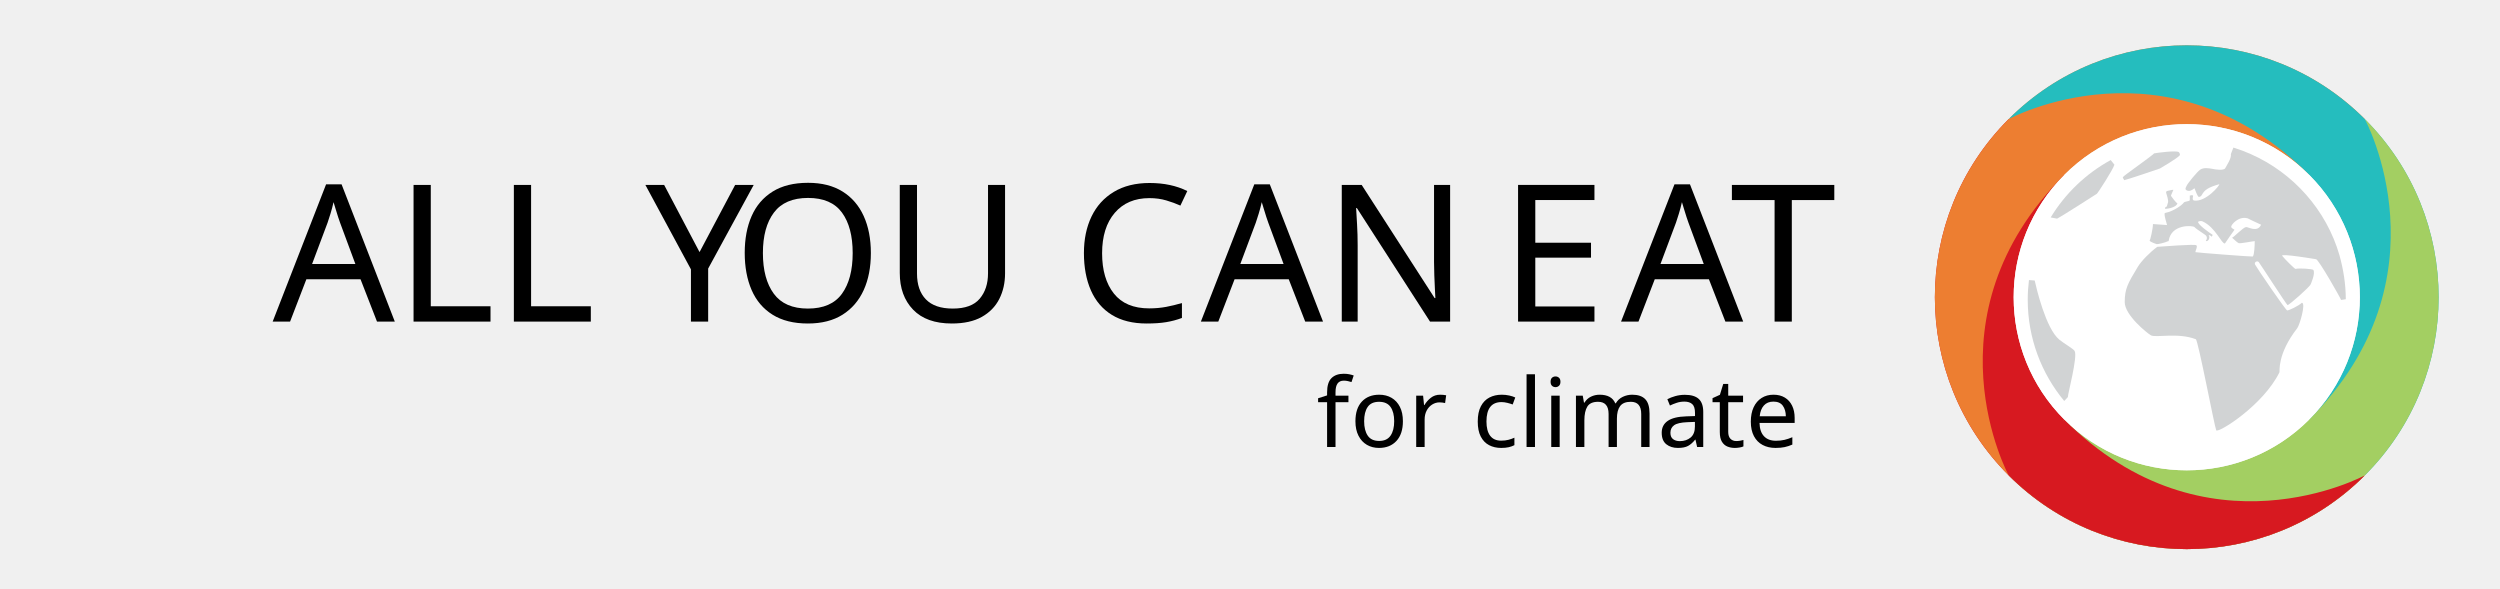
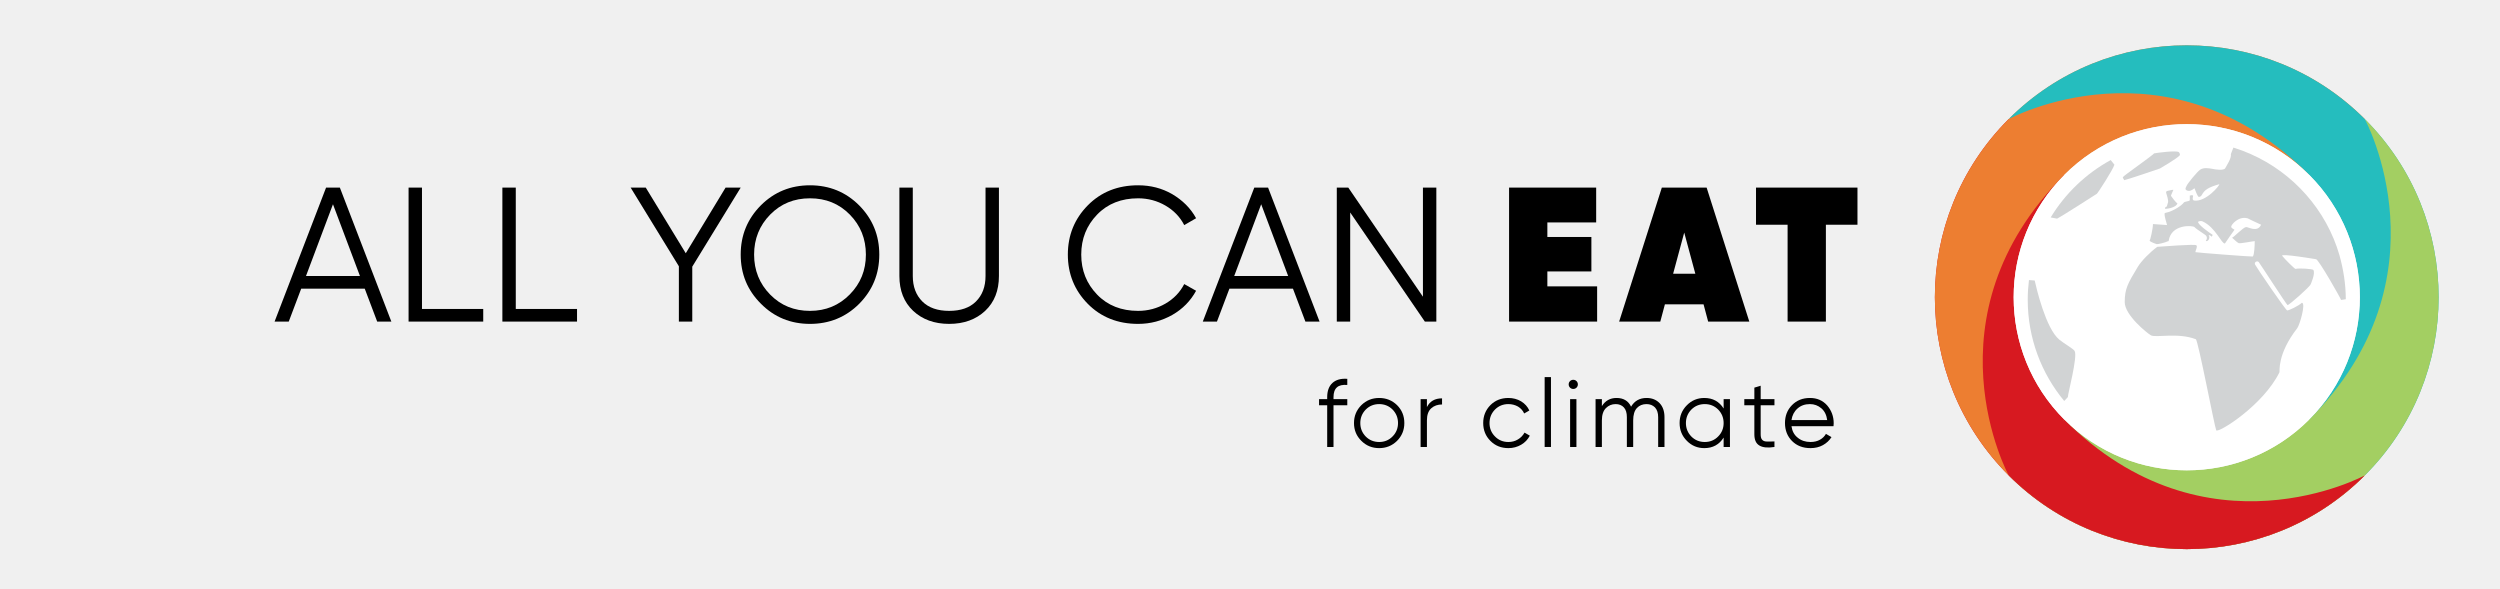
<svg xmlns="http://www.w3.org/2000/svg" width="100%" height="100%" viewBox="0 0 3918 923" version="1.1" xml:space="preserve" style="fill-rule:evenodd;clip-rule:evenodd;stroke-linejoin:round;stroke-miterlimit:2;">
  <g transform="matrix(1,0,0,1,0,-632)">
    <g id="Logo-AYCE" transform="matrix(0.821211,0,0,0.583808,4310.54,263.034)">
      <rect x="-5249" y="632" width="4771" height="1581" style="fill:none;" />
      <g id="Logo" transform="matrix(5.0738,0,0,7.13705,-12291,-1005.53)">
        <g id="Planet">
          <g transform="matrix(1,0,0,1,2143.42,311.238)">
            <path d="M0,96.994C37,133.996 96.989,133.995 133.988,96.994C133.988,96.994 74.324,129.403 20.958,76.035C-4.468,50.608 -4.469,9.384 20.956,-16.043L-0.002,-37.002C-37.001,0 -37,59.992 0,96.994" style="fill:rgb(215,25,32);fill-rule:nonzero;" />
          </g>
          <g transform="matrix(1,0,0,1,2143.42,371.227)">
            <path d="M0,-96.988C-37,-59.989 -37,-0 0,37C0,37 -32.408,-22.665 20.958,-76.03C46.383,-101.455 87.605,-101.455 113.03,-76.03L133.988,-96.987C96.988,-133.987 37,-133.988 0,-96.988" style="fill:rgb(237,126,49);fill-rule:nonzero;" />
          </g>
          <g transform="matrix(1,0,0,1,2277.4,371.227)">
            <path d="M0,-96.987C-37,-133.987 -96.988,-133.986 -133.988,-96.987C-133.988,-96.987 -74.324,-129.394 -20.958,-76.029C4.467,-50.604 4.467,-9.383 -20.958,16.042L0,37C37,0.001 37,-59.987 0,-96.987" style="fill:rgb(37,189,190);fill-rule:nonzero;" />
          </g>
          <g transform="matrix(1,0,0,1,2277.4,311.239)">
            <path d="M0,96.987C37,59.987 37,-0.001 0,-37C0,-37 32.408,22.664 -20.958,76.029C-46.383,101.454 -87.605,101.455 -113.03,76.029L-133.988,96.987C-96.989,133.987 -37,133.987 0,96.987" style="fill:rgb(163,207,98);fill-rule:nonzero;" />
          </g>
          <g transform="matrix(0.707124,0.70709,0.70709,-0.707124,2168.71,363.212)">
            <path d="M13.949,-49.72C66.276,-49.722 108.695,-7.304 108.694,45.022C108.694,45.022 89.421,-20.083 13.949,-20.08L9.42,-40.597L13.949,-49.72Z" style="fill:rgb(215,25,32);fill-rule:nonzero;" />
          </g>
          <g transform="matrix(-0.707107,-0.707107,-0.707107,0.707107,2145.31,341.239)">
            <path d="M-46.036,-111.141C-81.992,-111.141 -111.141,-81.992 -111.141,-46.036C-111.141,-10.08 -81.992,19.069 -46.036,19.069C-10.08,19.069 19.069,-10.08 19.069,-46.036C19.069,-81.992 -10.08,-111.141 -46.036,-111.141" style="fill:white;fill-rule:nonzero;" />
          </g>
          <g transform="matrix(1,0,0,1,2161.64,289.645)">
            <path d="M0,22.036C2.256,20.869 15.014,12.616 14.898,12.733C15.15,12.733 21.089,3.515 21.561,1.766C21.568,1.762 21.574,1.759 21.581,1.755L20.168,0C10.877,5.078 3.075,12.549 -2.405,21.579L0,22.036Z" style="fill:rgb(209,211,212);fill-rule:nonzero;" />
          </g>
          <g transform="matrix(1,0,0,1,2204.5,305.763)">
            <path d="M0,-2.629C-0.118,-2.845 0.882,-4.77 0.882,-4.896C0.756,-5.022 -0.478,-4.722 -1.148,-4.567C-1.675,-4.445 -2.005,-4.281 -1.817,-3.729C-1.629,-3.177 -0.912,-0.936 -1.133,-0.221C-1.355,0.493 -1.588,1.555 -1.714,1.429C-2.092,1.429 -2.311,1.92 -2.267,2.156C-2.223,2.393 2.042,1.87 2.394,0.132C1.89,0.006 0.118,-2.413 0,-2.629" style="fill:rgb(209,211,212);fill-rule:nonzero;" />
          </g>
          <g transform="matrix(1,0,0,1,2186.87,285.97)">
            <path d="M0,11.245C0.882,11.119 13.223,6.963 13.475,6.837C13.601,6.712 19.938,3.118 20.945,1.858C21.071,1.733 20.905,0.919 20.527,0.667C19.508,0 12.467,0.919 11.208,1.171C11.46,1.422 -0.467,9.716 -0.504,10.112C-0.541,10.507 0,10.993 0,11.245" style="fill:rgb(209,211,212);fill-rule:nonzero;" />
          </g>
          <g transform="matrix(1,0,0,1,2196.94,321.899)">
            <path d="M0,33.668C1.824,34.67 10.127,32.531 16.88,35.134C17.762,35.474 23.936,68.159 24.562,69.387C25.189,70.616 42.204,60.09 48.355,47.538C48.511,47.218 47.412,40.797 55.038,30.978C55.919,29.845 58.341,21.671 56.801,21.407C55.416,22.667 51.851,24.348 51.26,24.304C50.668,24.259 39.621,7.994 39.17,7.051C38.719,6.108 40.02,5.476 40.556,6.122C41.092,6.768 51.008,22.163 51.386,22.289C51.89,22.415 59.823,15.362 60.075,14.481C60.201,14.229 61.933,10.303 61.083,9.066C60.825,8.691 55.667,8.31 54.408,8.688C54.156,8.814 50.161,4.817 49.371,3.776C48.581,2.735 61.964,5.036 62.09,5.036C62.961,4.912 71.315,19.634 71.525,20.368L73.295,20.085C73.276,14.361 72.4,8.881 70.906,3.525C65.994,-13.476 53.527,-27.455 37.533,-34.507C35.431,-35.45 33.253,-36.262 31.017,-36.948L30.068,-34.5C30.384,-32.951 28.398,-30.103 27.962,-29.218C27.457,-28.191 24.058,-28.714 23.051,-28.966C21.54,-29.218 19.903,-29.47 18.643,-28.714C17.384,-27.958 13.631,-23.244 13.379,-22.488C13.002,-21.732 12.724,-21.224 13.48,-20.846C14.488,-20.342 15.495,-20.906 16.376,-21.662C16.628,-21.032 17.51,-18.513 18.014,-18.387C18.517,-18.387 18.931,-18.744 19.147,-19.143C20.184,-21.062 21.569,-21.989 25.696,-23.173C26.073,-22.921 20.649,-16.302 16.129,-17.036C15.5,-17.414 15.727,-17.79 15.873,-18.891C15.495,-19.143 15.117,-19.021 14.614,-18.895L14.614,-17.128C14.236,-16.624 12.611,-16.76 12.285,-16.182C11.958,-15.604 8.917,-13.095 5.294,-12.343C4.624,-12.204 6.176,-7.683 6.05,-7.809C4.287,-7.935 2.524,-8.061 0.761,-8.187C0.761,-6.424 -0.247,-2.142 -0.498,-1.89C0.131,-1.261 1.894,-0.757 2.146,-0.631C2.398,-0.505 5.546,-1.261 6.176,-1.639C6.302,-1.765 6.639,-1.612 6.68,-1.89C7.622,-8.273 15.747,-7.683 16.376,-7.054C17.132,-6.172 20.406,-4.283 20.784,-3.78C21.162,-3.276 21.162,-2.394 20.658,-2.016C20.658,-1.765 20.91,-1.765 21.036,-1.765C21.917,-2.016 22.295,-3.402 21.666,-4.031C21.945,-4.072 22.558,-3.828 22.731,-3.491C22.983,-3.365 23.177,-3.905 23.177,-4.157C21.792,-5.039 17.384,-8.187 17.762,-9.069C18.265,-9.321 18.886,-9.426 19.399,-9.195C24.369,-6.949 26.561,-0.609 27.836,-0.883C28.214,-1.513 31.306,-5.906 31.432,-6.032C31.054,-6.41 30.229,-6.537 30.194,-7.206C30.158,-7.874 32.877,-11.31 36.4,-10.328C36.526,-10.202 39.8,-8.691 41.437,-7.935C40.035,-4.827 36.526,-7.18 35.77,-7.054C34.637,-6.928 31.153,-3.177 30.523,-3.051C31.153,-2.548 32.37,-1.261 33,-1.009C33.503,-0.757 38.415,-1.765 39.044,-1.765C39.044,-0.505 38.918,3.525 38.289,4.028C38.037,4.154 16.754,2.517 16.754,2.391C16.628,1.887 17.722,0.24 17.05,-0.226C16.378,-0.69 4.495,0.24 2.398,0.376C-0.479,2.497 -3.616,5.723 -4.938,7.909C-8.802,14.296 -9.834,16.216 -9.858,21.167C-9.882,26.117 -1.262,32.975 0,33.668" style="fill:rgb(209,211,212);fill-rule:nonzero;" />
          </g>
          <g transform="matrix(1,0,0,1,2165.75,336.313)">
            <path d="M0,42.425C-0.012,42.41 -0.025,42.395 -0.037,42.381C-0.163,41.625 3.741,27.143 2.481,25.128C2.104,24.372 -1.631,22.247 -3.312,20.846C-8.363,16.635 -11.91,1.45 -12.533,-1.369L-14.687,-1.528C-14.986,0.894 -15.149,3.358 -15.149,5.86C-15.149,20.324 -9.994,33.601 -1.425,43.953L0,42.425Z" style="fill:rgb(209,211,212);fill-rule:nonzero;" />
          </g>
        </g>
        <g id="Text">
          <g transform="matrix(0.24,0,0,0.24,-30.72,-145.44)">
-             <text x="6338.3px" y="2066px" style="font-family:'Gilroy-Regular';font-size:300px;">ALL Y<tspan x="7059.8px 7299.5px " y="2066px 2066px ">OU</tspan> C<tspan x="7793px " y="2066px ">A</tspan>N</text>
-             <text x="8261px" y="2066px" style="font-family:'Gilroy-Heavy';font-size:300px;">E<tspan x="8451.5px 8660px " y="2066px 2066px ">AT</tspan>
-             </text>
+             <g transform="matrix(300,0,0,300,6338.3,2066)">
+               <path d="M0.546,-0L0.481,-0.172L0.149,-0.172L0.084,-0L0.01,-0L0.279,-0.7L0.351,-0.7L0.62,-0L0.546,-0ZM0.174,-0.238L0.456,-0.238L0.315,-0.613L0.174,-0.238Z" style="fill-rule:nonzero;" />
+             </g>
+             <g transform="matrix(300,0,0,300,6527.3,2066)">
+               <path d="M0.15,-0.066L0.47,-0.066L0.47,-0L0.08,-0L0.08,-0.7L0.15,-0.7L0.15,-0.066Z" style="fill-rule:nonzero;" />
+             </g>
+             <g transform="matrix(300,0,0,300,6674.3,2066)">
+               <path d="M0.15,-0.066L0.47,-0.066L0.47,-0L0.08,-0L0.08,-0.7L0.15,-0.7L0.15,-0.066Z" style="fill-rule:nonzero;" />
+             </g>
+             <g transform="matrix(300,0,0,300,6896.3,2066)">
+               <path d="M0.585,-0.7L0.332,-0.287L0.332,-0L0.262,-0L0.262,-0.289L0.01,-0.7L0.089,-0.7L0.298,-0.357L0.506,-0.7L0.585,-0.7Z" style="fill-rule:nonzero;" />
+             </g>
+             <g transform="matrix(300,0,0,300,7059.8,2066)">
+               <path d="M0.659,-0.093C0.589,-0.023 0.503,0.012 0.402,0.012C0.301,0.012 0.215,-0.023 0.145,-0.094C0.075,-0.164 0.04,-0.249 0.04,-0.35C0.04,-0.451 0.075,-0.536 0.145,-0.607C0.215,-0.677 0.301,-0.712 0.402,-0.712C0.503,-0.712 0.589,-0.677 0.659,-0.607C0.729,-0.536 0.764,-0.451 0.764,-0.35C0.764,-0.249 0.729,-0.164 0.659,-0.093ZM0.194,-0.141C0.25,-0.084 0.319,-0.056 0.402,-0.056C0.485,-0.056 0.554,-0.085 0.61,-0.142C0.666,-0.199 0.694,-0.268 0.694,-0.35C0.694,-0.432 0.666,-0.502 0.61,-0.559C0.554,-0.616 0.485,-0.644 0.402,-0.644C0.319,-0.644 0.25,-0.616 0.194,-0.559C0.138,-0.502 0.11,-0.432 0.11,-0.35C0.11,-0.268 0.138,-0.198 0.194,-0.141Z" style="fill-rule:nonzero;" />
+             </g>
+             <g transform="matrix(300,0,0,300,7299.5,2066)">
+               <path d="M0.518,-0.056C0.47,-0.011 0.407,0.012 0.33,0.012C0.253,0.012 0.19,-0.011 0.142,-0.056C0.094,-0.101 0.07,-0.162 0.07,-0.238L0.07,-0.7L0.14,-0.7L0.14,-0.238C0.14,-0.182 0.157,-0.138 0.19,-0.105C0.223,-0.072 0.27,-0.056 0.33,-0.056C0.39,-0.056 0.437,-0.072 0.47,-0.105C0.503,-0.138 0.52,-0.182 0.52,-0.238L0.52,-0.7L0.59,-0.7L0.59,-0.238C0.59,-0.162 0.566,-0.101 0.518,-0.056Z" style="fill-rule:nonzero;" />
+             </g>
+             <g transform="matrix(300,0,0,300,7572.5,2066)">
+               <path d="M0.407,0.012C0.301,0.012 0.213,-0.023 0.144,-0.093C0.075,-0.163 0.04,-0.249 0.04,-0.35C0.04,-0.451 0.075,-0.537 0.144,-0.607C0.213,-0.677 0.301,-0.712 0.407,-0.712C0.472,-0.712 0.531,-0.697 0.585,-0.666C0.639,-0.634 0.681,-0.593 0.71,-0.54L0.648,-0.504C0.626,-0.547 0.593,-0.581 0.55,-0.606C0.507,-0.631 0.459,-0.644 0.407,-0.644C0.32,-0.644 0.248,-0.616 0.193,-0.559C0.138,-0.502 0.11,-0.433 0.11,-0.35C0.11,-0.267 0.138,-0.198 0.193,-0.141C0.248,-0.084 0.32,-0.056 0.407,-0.056C0.459,-0.056 0.507,-0.069 0.55,-0.094C0.593,-0.119 0.626,-0.153 0.648,-0.196L0.71,-0.161C0.681,-0.108 0.64,-0.066 0.586,-0.035C0.531,-0.004 0.472,0.012 0.407,0.012Z" style="fill-rule:nonzero;" />
+             </g>
+             <g transform="matrix(300,0,0,300,7793,2066)">
+               <path d="M0.546,-0L0.481,-0.172L0.149,-0.172L0.084,-0L0.01,-0L0.279,-0.7L0.351,-0.7L0.62,-0L0.546,-0ZM0.174,-0.238L0.456,-0.238L0.315,-0.613L0.174,-0.238Z" style="fill-rule:nonzero;" />
+             </g>
+             <g transform="matrix(300,0,0,300,7982,2066)">
+               <path d="M0.53,-0.7L0.6,-0.7L0.6,-0L0.54,-0L0.15,-0.57L0.15,-0L0.08,-0L0.08,-0.7L0.14,-0.7L0.53,-0.13L0.53,-0.7Z" style="fill-rule:nonzero;" />
+             </g>
+             <g transform="matrix(300,0,0,300,8261,2066)">
+               <path d="M0.25,-0.184L0.51,-0.184L0.51,-0L0.05,-0L0.05,-0.7L0.505,-0.7L0.505,-0.518L0.25,-0.518L0.25,-0.442L0.48,-0.442L0.48,-0.262L0.25,-0.262L0.25,-0.184Z" style="fill-rule:nonzero;" />
+             </g>
+             <g transform="matrix(300,0,0,300,8451.5,2066)">
+               <path d="M0.455,-0L0.431,-0.09L0.229,-0.09L0.205,-0L-0.01,-0L0.213,-0.7L0.447,-0.7L0.67,-0L0.455,-0ZM0.272,-0.25L0.388,-0.25L0.33,-0.465L0.272,-0.25Z" style="fill-rule:nonzero;" />
+             </g>
+             <g transform="matrix(300,0,0,300,8660,2066)">
+               <path d="M0.54,-0.7L0.54,-0.506L0.375,-0.506L0.375,-0L0.175,-0L0.175,-0.506L0.01,-0.506L0.01,-0.7L0.54,-0.7Z" style="fill-rule:nonzero;" />
+             </g>
          </g>
          <g transform="matrix(0.24,0,0,0.24,-2.88,-48)">
-             <text x="7858.45px" y="1856.5px" style="font-family:'Gilroy-Regular';font-size:150px;">f<tspan x="7910.95px 8010.85px 8066.95px 8113.45px 8205.25px 8245.15px 8285.05px 8421.25px 8525.65px 8586.4px " y="1856.5px 1856.5px 1856.5px 1856.5px 1856.5px 1856.5px 1856.5px 1856.5px 1856.5px 1856.5px ">or climate</tspan>
-             </text>
+             <g transform="matrix(150,0,0,150,7858.45,1856.5)">
+               <path d="M0.32,-0.648C0.271,-0.652 0.235,-0.644 0.212,-0.623C0.188,-0.602 0.176,-0.568 0.176,-0.52L0.176,-0.5L0.32,-0.5L0.32,-0.436L0.176,-0.436L0.176,-0L0.11,-0L0.11,-0.436L0.025,-0.436L0.025,-0.5L0.11,-0.5L0.11,-0.52C0.11,-0.585 0.128,-0.635 0.165,-0.669C0.201,-0.702 0.253,-0.717 0.32,-0.712L0.32,-0.648Z" style="fill-rule:nonzero;" />
+             </g>
+             <g transform="matrix(150,0,0,150,7910.95,1856.5)">
+               <path d="M0.489,-0.063C0.438,-0.013 0.376,0.012 0.303,0.012C0.23,0.012 0.168,-0.013 0.117,-0.064C0.066,-0.114 0.04,-0.176 0.04,-0.25C0.04,-0.324 0.066,-0.386 0.117,-0.437C0.168,-0.487 0.23,-0.512 0.303,-0.512C0.376,-0.512 0.439,-0.487 0.49,-0.437C0.541,-0.386 0.566,-0.324 0.566,-0.25C0.566,-0.176 0.54,-0.114 0.489,-0.063ZM0.163,-0.109C0.201,-0.071 0.248,-0.052 0.303,-0.052C0.358,-0.052 0.405,-0.071 0.443,-0.11C0.481,-0.148 0.5,-0.195 0.5,-0.25C0.5,-0.305 0.481,-0.352 0.443,-0.391C0.405,-0.429 0.358,-0.448 0.303,-0.448C0.248,-0.448 0.201,-0.429 0.163,-0.391C0.125,-0.352 0.106,-0.305 0.106,-0.25C0.106,-0.195 0.125,-0.148 0.163,-0.109Z" style="fill-rule:nonzero;" />
+             </g>
+             <g transform="matrix(150,0,0,150,8010.85,1856.5)">
+               <path d="M0.136,-0.417C0.167,-0.478 0.219,-0.508 0.294,-0.508L0.294,-0.444C0.249,-0.444 0.211,-0.431 0.181,-0.404C0.151,-0.377 0.136,-0.335 0.136,-0.278L0.136,-0L0.07,-0L0.07,-0.5L0.136,-0.5L0.136,-0.417Z" style="fill-rule:nonzero;" />
+             </g>
+             <g transform="matrix(150,0,0,150,8113.45,1856.5)">
+               <path d="M0.303,0.012C0.228,0.012 0.165,-0.013 0.115,-0.064C0.065,-0.114 0.04,-0.176 0.04,-0.25C0.04,-0.324 0.065,-0.386 0.115,-0.437C0.165,-0.487 0.228,-0.512 0.303,-0.512C0.352,-0.512 0.397,-0.5 0.436,-0.477C0.475,-0.453 0.504,-0.421 0.522,-0.381L0.468,-0.35C0.455,-0.38 0.433,-0.404 0.404,-0.422C0.374,-0.439 0.34,-0.448 0.303,-0.448C0.248,-0.448 0.201,-0.429 0.163,-0.391C0.125,-0.352 0.106,-0.305 0.106,-0.25C0.106,-0.195 0.125,-0.148 0.163,-0.11C0.201,-0.071 0.248,-0.052 0.303,-0.052C0.34,-0.052 0.374,-0.061 0.403,-0.079C0.432,-0.096 0.455,-0.12 0.472,-0.15L0.527,-0.118C0.506,-0.078 0.476,-0.046 0.436,-0.023C0.396,0 0.352,0.012 0.303,0.012Z" style="fill-rule:nonzero;" />
+             </g>
+             <g transform="matrix(150,0,0,150,8205.25,1856.5)">
+               <rect x="0.07" y="-0.73" width="0.066" height="0.73" style="fill-rule:nonzero;" />
+             </g>
+             <g transform="matrix(150,0,0,150,8245.15,1856.5)">
+               <path d="M0.137,-0.62C0.128,-0.611 0.116,-0.606 0.103,-0.606C0.09,-0.606 0.078,-0.611 0.069,-0.62C0.06,-0.629 0.055,-0.641 0.055,-0.654C0.055,-0.667 0.06,-0.679 0.069,-0.688C0.078,-0.697 0.09,-0.702 0.103,-0.702C0.116,-0.702 0.128,-0.697 0.137,-0.688C0.146,-0.679 0.151,-0.667 0.151,-0.654C0.151,-0.641 0.146,-0.629 0.137,-0.62ZM0.07,-0L0.07,-0.5L0.136,-0.5L0.136,-0L0.07,-0Z" style="fill-rule:nonzero;" />
+             </g>
+             <g transform="matrix(150,0,0,150,8285.05,1856.5)">
+               <path d="M0.603,-0.512C0.659,-0.512 0.704,-0.494 0.739,-0.458C0.773,-0.422 0.79,-0.373 0.79,-0.312L0.79,-0L0.724,-0L0.724,-0.312C0.724,-0.355 0.713,-0.389 0.691,-0.413C0.668,-0.436 0.639,-0.448 0.602,-0.448C0.561,-0.448 0.527,-0.434 0.502,-0.407C0.476,-0.379 0.463,-0.336 0.463,-0.277L0.463,-0L0.397,-0L0.397,-0.312C0.397,-0.356 0.387,-0.39 0.366,-0.413C0.345,-0.436 0.316,-0.448 0.28,-0.448C0.24,-0.448 0.206,-0.434 0.178,-0.406C0.15,-0.378 0.136,-0.335 0.136,-0.277L0.136,-0L0.07,-0L0.07,-0.5L0.136,-0.5L0.136,-0.427C0.172,-0.484 0.223,-0.512 0.289,-0.512C0.361,-0.512 0.412,-0.482 0.441,-0.421C0.477,-0.482 0.531,-0.512 0.603,-0.512Z" style="fill-rule:nonzero;" />
+             </g>
+             <g transform="matrix(150,0,0,150,8421.25,1856.5)">
+               <path d="M0.5,-0.5L0.566,-0.5L0.566,-0L0.5,-0L0.5,-0.098C0.454,-0.025 0.387,0.012 0.298,0.012C0.227,0.012 0.166,-0.013 0.116,-0.064C0.065,-0.115 0.04,-0.177 0.04,-0.25C0.04,-0.323 0.065,-0.385 0.116,-0.436C0.166,-0.487 0.227,-0.512 0.298,-0.512C0.387,-0.512 0.454,-0.475 0.5,-0.402L0.5,-0.5ZM0.163,-0.109C0.201,-0.071 0.248,-0.052 0.303,-0.052C0.358,-0.052 0.405,-0.071 0.443,-0.11C0.481,-0.148 0.5,-0.195 0.5,-0.25C0.5,-0.305 0.481,-0.352 0.443,-0.391C0.405,-0.429 0.358,-0.448 0.303,-0.448C0.248,-0.448 0.201,-0.429 0.163,-0.391C0.125,-0.352 0.106,-0.305 0.106,-0.25C0.106,-0.195 0.125,-0.148 0.163,-0.109Z" style="fill-rule:nonzero;" />
+             </g>
+             <g transform="matrix(150,0,0,150,8525.65,1856.5)">
+               <path d="M0.335,-0.436L0.191,-0.436L0.191,-0.133C0.191,-0.106 0.196,-0.086 0.207,-0.075C0.218,-0.063 0.234,-0.057 0.255,-0.057C0.276,-0.056 0.303,-0.057 0.335,-0.058L0.335,-0C0.265,0.011 0.213,0.006 0.178,-0.015C0.142,-0.036 0.125,-0.075 0.125,-0.133L0.125,-0.436L0.02,-0.436L0.02,-0.5L0.125,-0.5L0.125,-0.62L0.191,-0.64L0.191,-0.5L0.335,-0.5L0.335,-0.436Z" style="fill-rule:nonzero;" />
+             </g>
+             <g transform="matrix(150,0,0,150,8586.4,1856.5)">
+               <path d="M0.301,-0.512C0.375,-0.512 0.435,-0.486 0.481,-0.434C0.526,-0.381 0.549,-0.319 0.549,-0.248C0.549,-0.241 0.548,-0.23 0.547,-0.217L0.108,-0.217C0.115,-0.166 0.136,-0.126 0.173,-0.097C0.209,-0.067 0.254,-0.052 0.307,-0.052C0.345,-0.052 0.378,-0.06 0.406,-0.076C0.433,-0.091 0.454,-0.112 0.468,-0.137L0.526,-0.103C0.504,-0.068 0.474,-0.04 0.436,-0.019C0.398,0.002 0.355,0.012 0.306,0.012C0.227,0.012 0.163,-0.013 0.114,-0.062C0.065,-0.111 0.04,-0.174 0.04,-0.25C0.04,-0.325 0.064,-0.387 0.113,-0.437C0.162,-0.487 0.224,-0.512 0.301,-0.512ZM0.301,-0.448C0.249,-0.448 0.206,-0.433 0.171,-0.402C0.136,-0.371 0.115,-0.33 0.108,-0.281L0.481,-0.281C0.474,-0.334 0.454,-0.375 0.42,-0.404C0.386,-0.433 0.346,-0.448 0.301,-0.448Z" style="fill-rule:nonzero;" />
+             </g>
          </g>
        </g>
      </g>
    </g>
  </g>
</svg>
